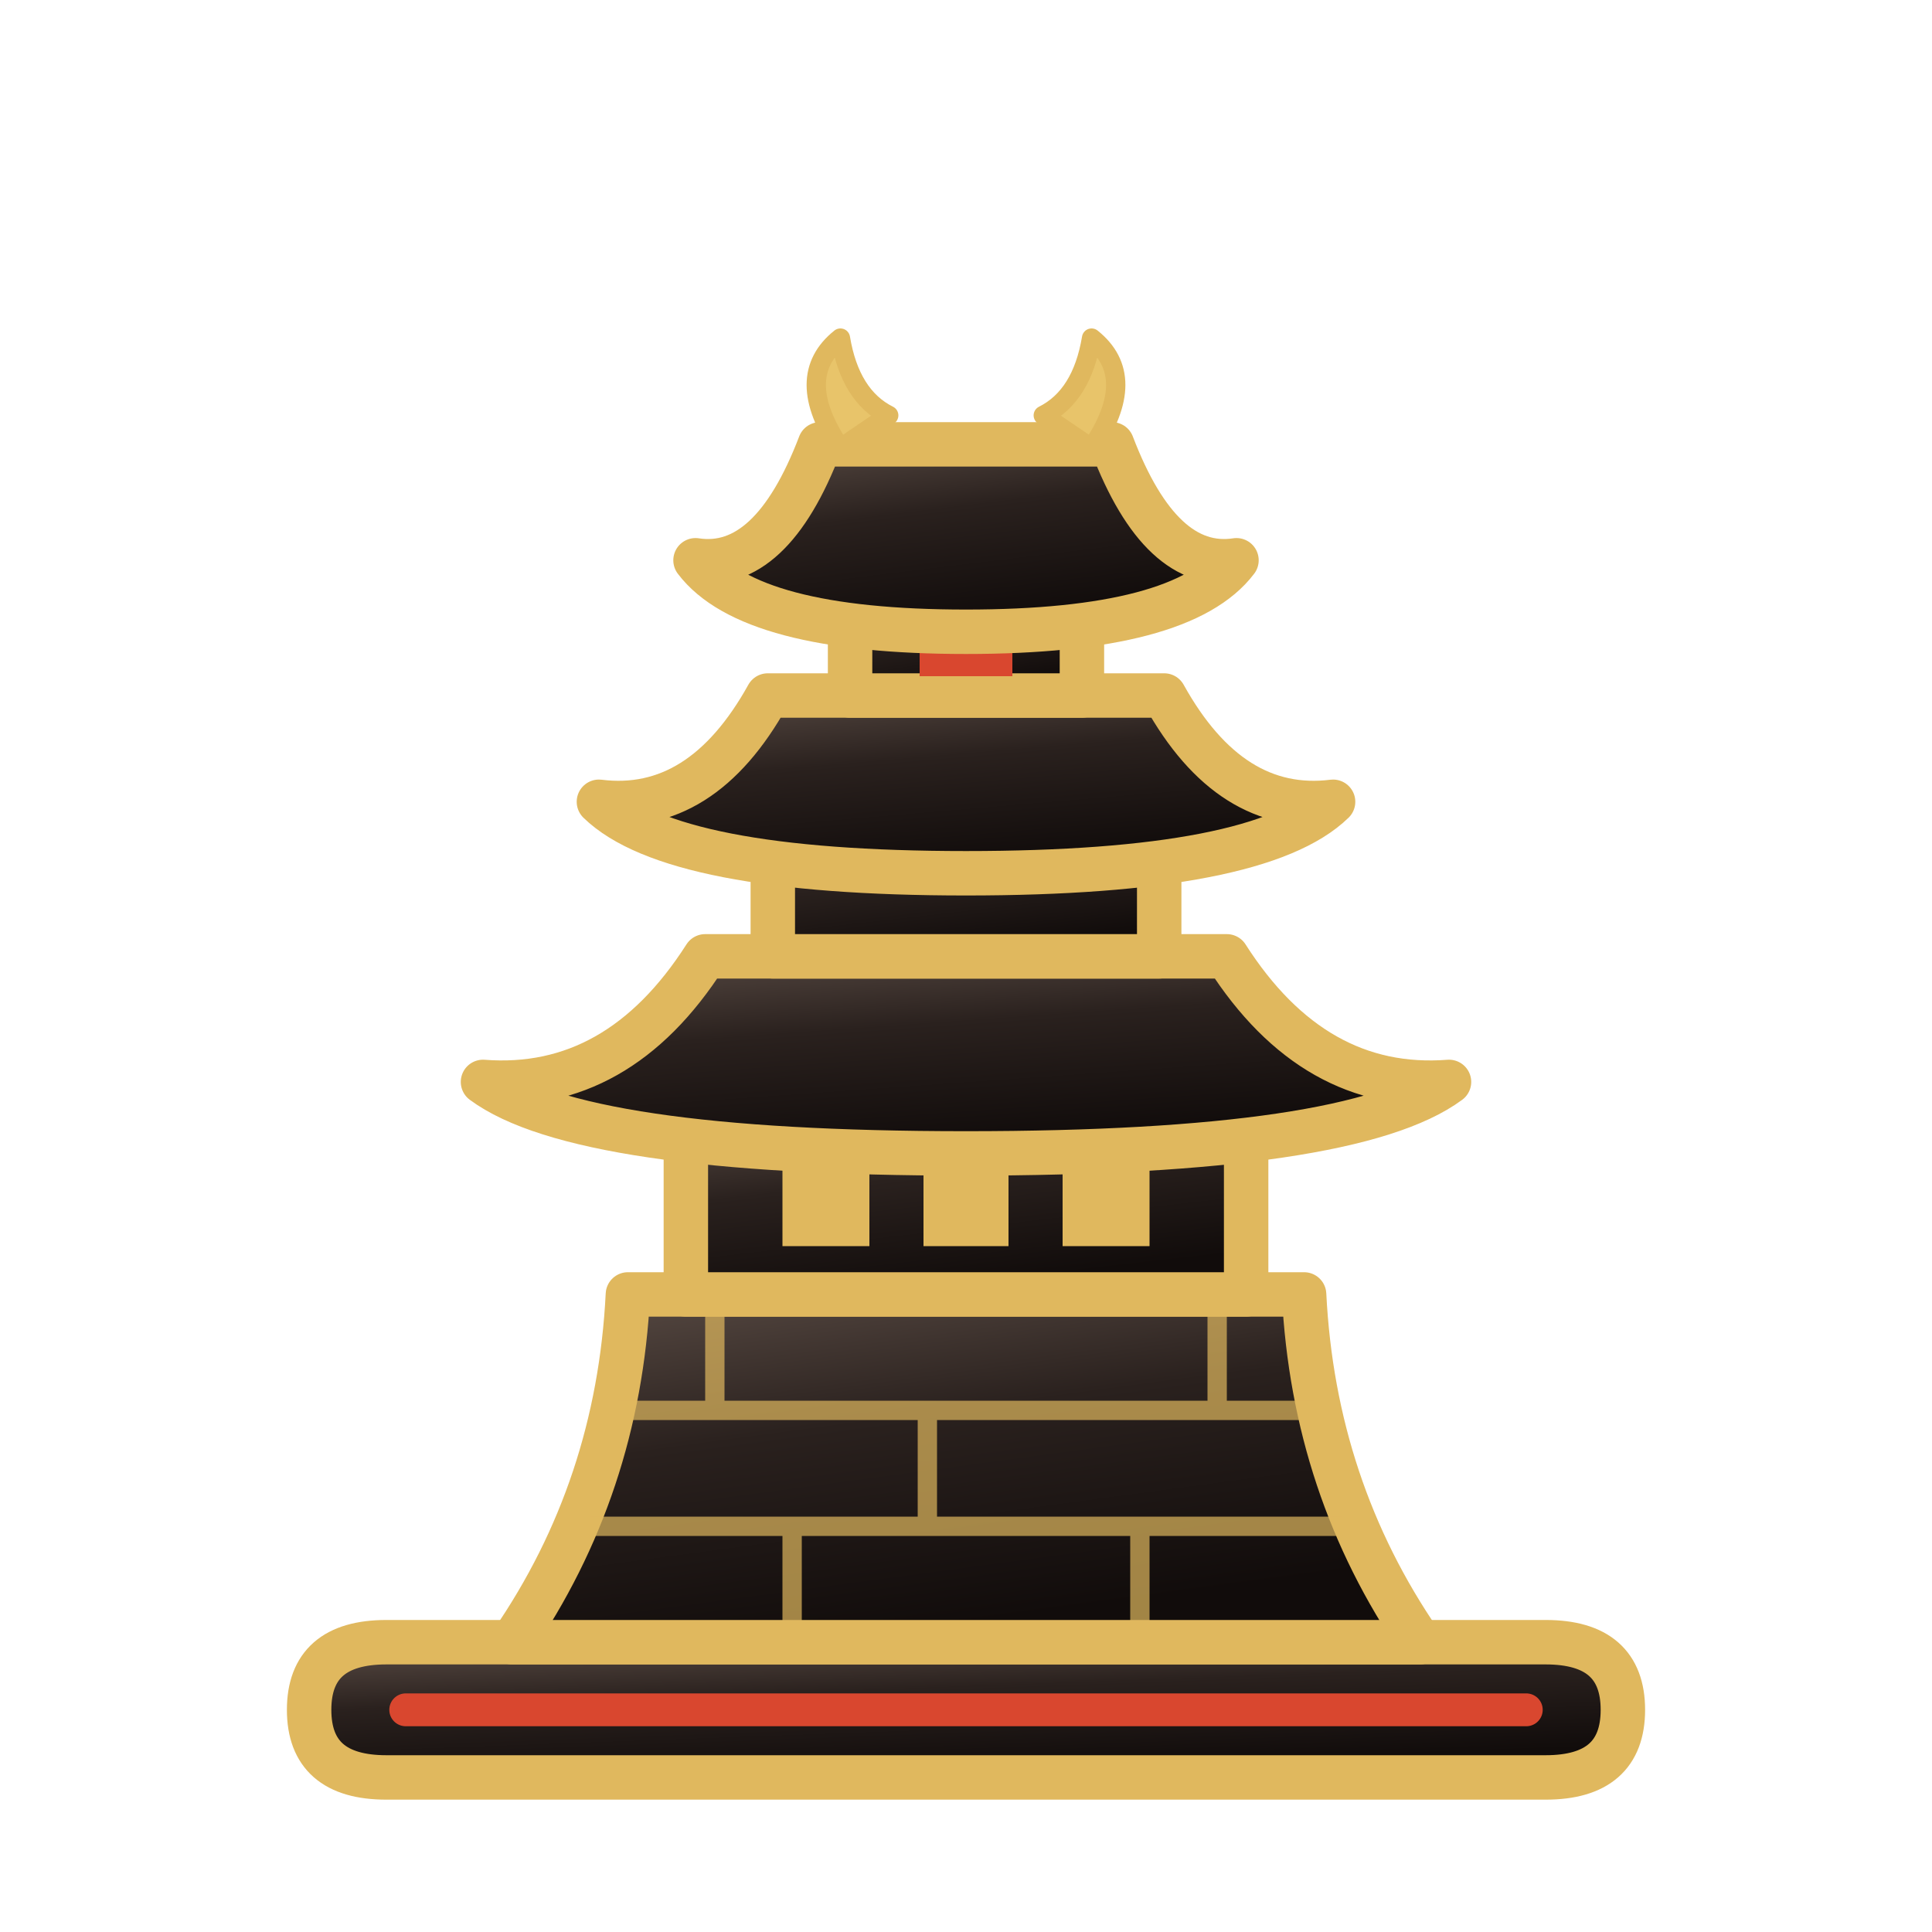
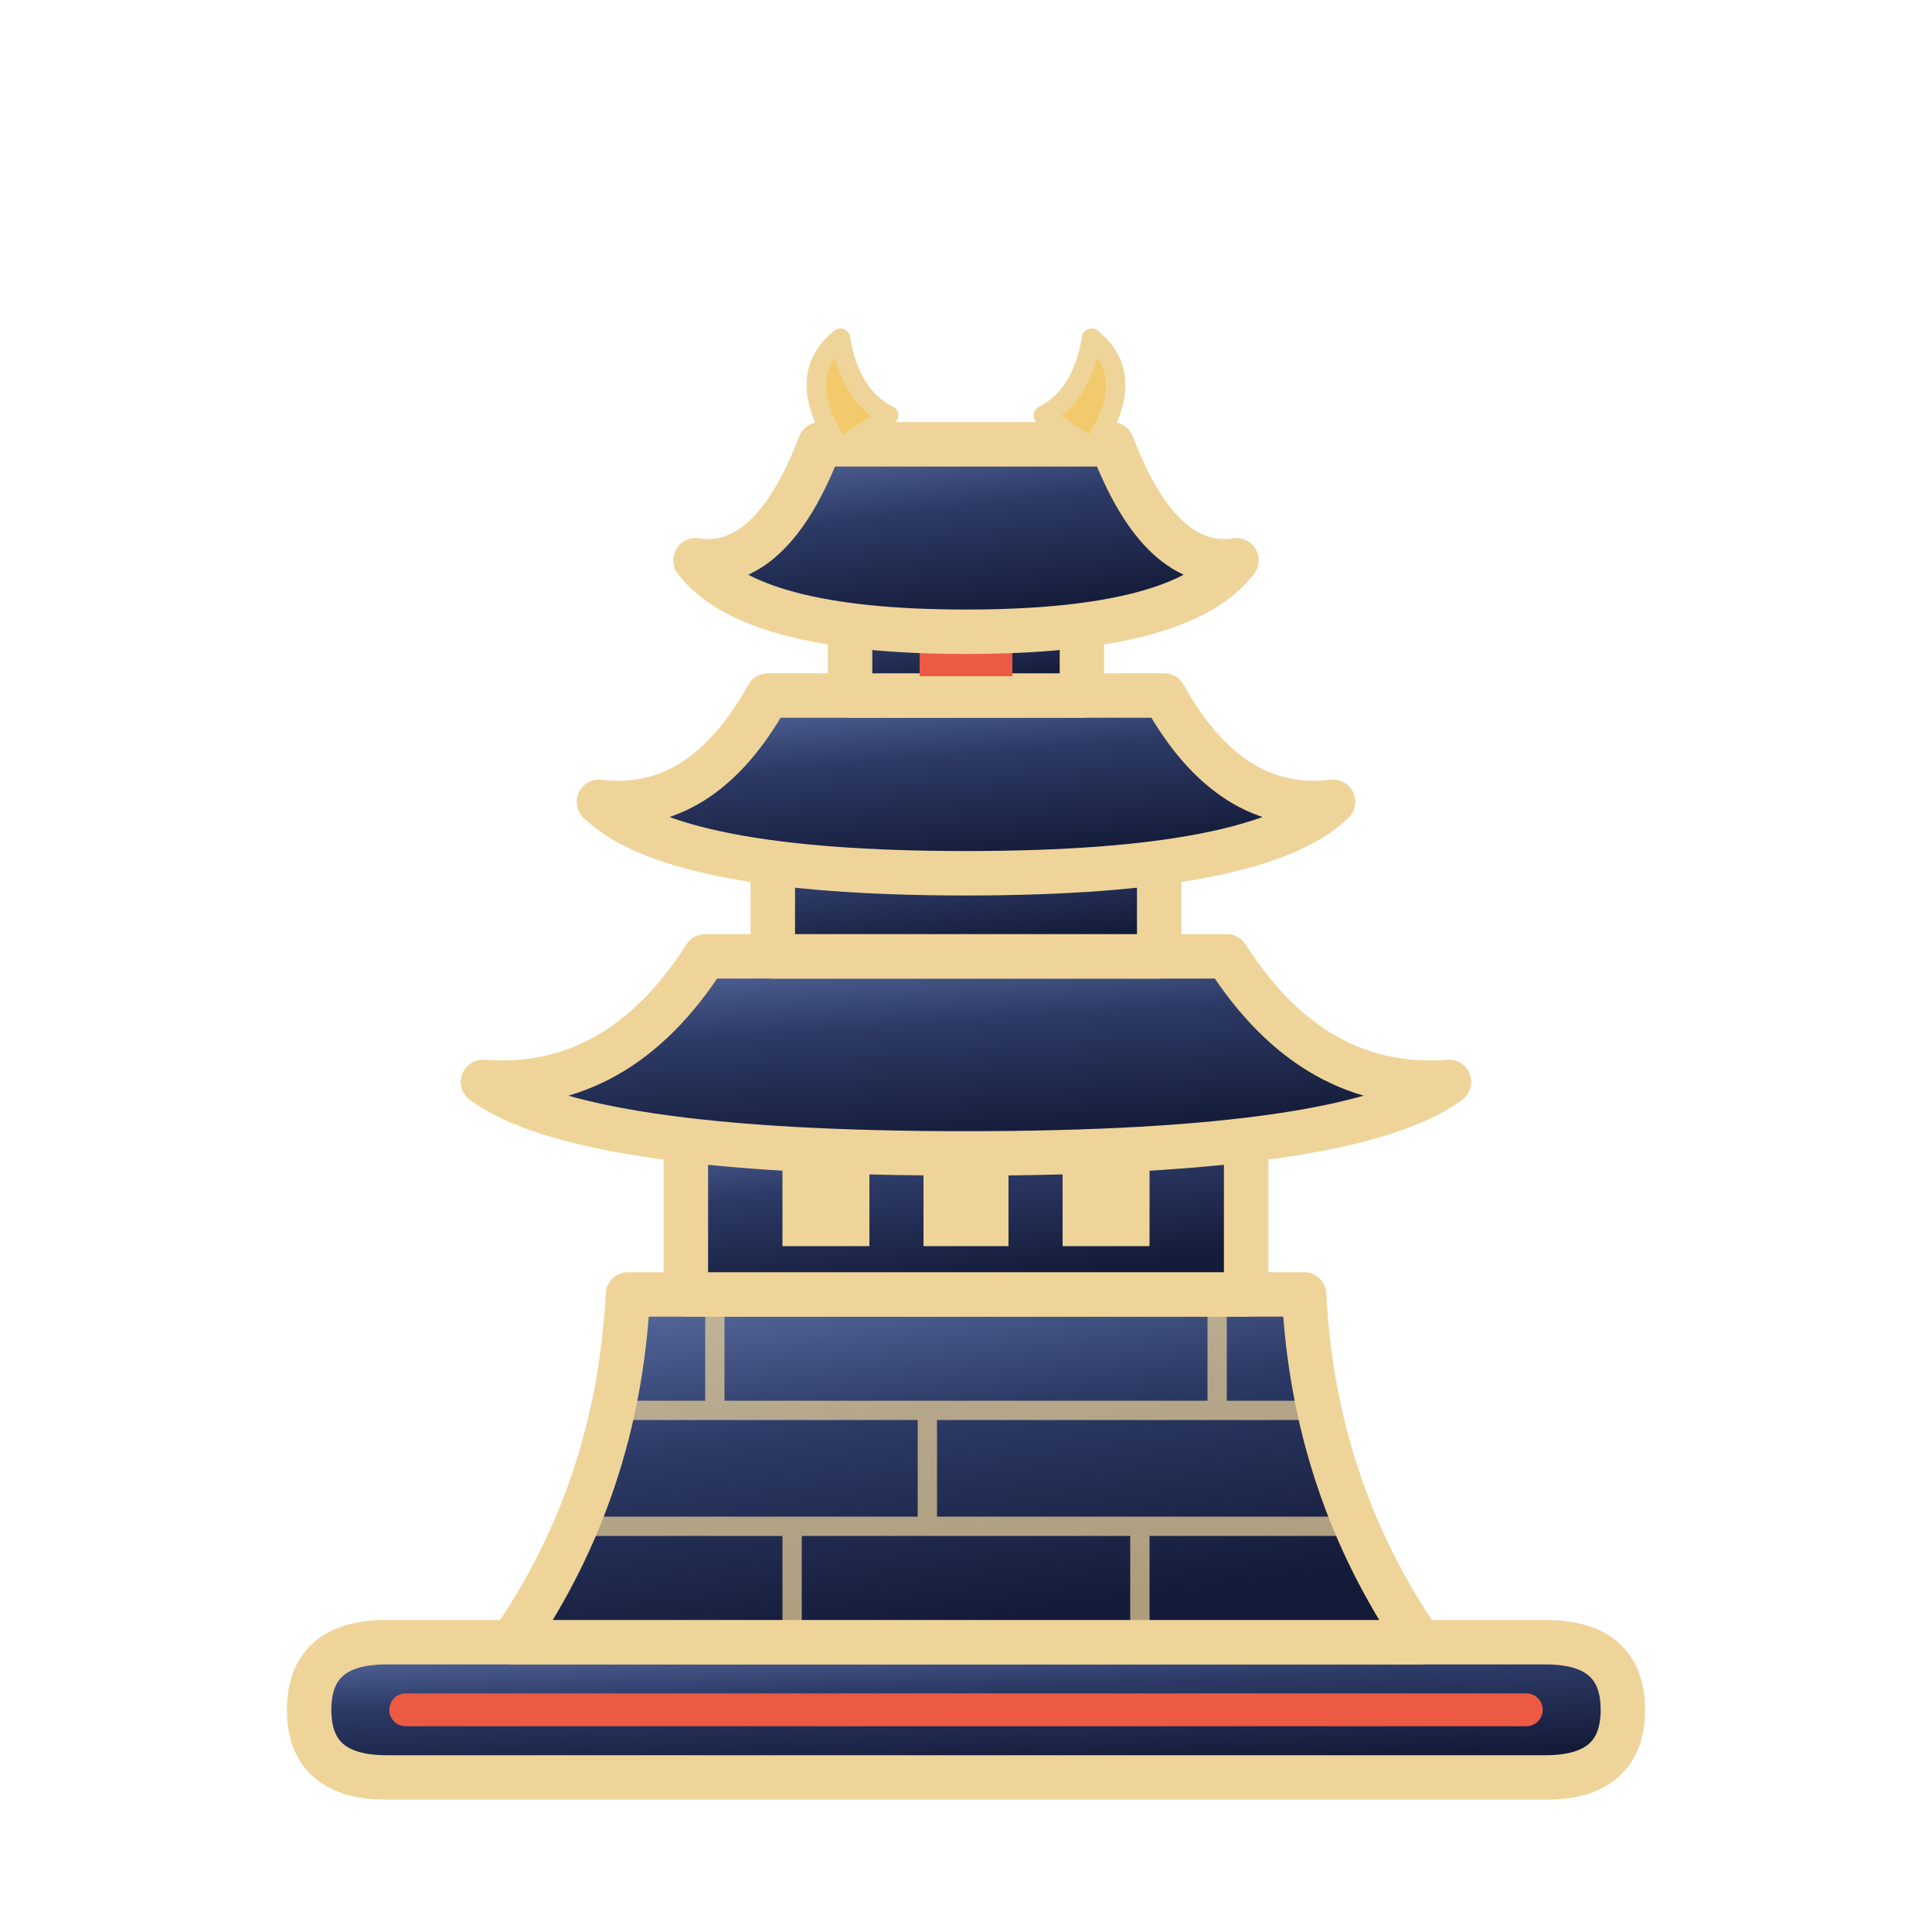
<svg xmlns="http://www.w3.org/2000/svg" viewBox="0 0 100 100">
  <defs>
    <linearGradient id="g" x1="0" y1="0" x2="0.35" y2="1">
-       <stop offset="0" stop-color="#5a4c45" />
-       <stop offset="0.45" stop-color="#2a211e" />
-       <stop offset="1" stop-color="#110c0b" />
+       <stop offset="0" stop-color="#5d71a6" />
+       <stop offset="0.45" stop-color="#2c3a66" />
+       <stop offset="1" stop-color="#141b38" />
    </linearGradient>
  </defs>
-   <g stroke="#e0b85e" stroke-width="2.3" stroke-linejoin="round">
+   <g stroke="#efd49a" stroke-width="2.3" stroke-linejoin="round">
    <path d="M20 92H80Q84 92 84 88.5Q84 85 80 85H20Q16 85 16 88.5Q16 92 20 92Z" fill="url(#g)" />
-     <path d="M21 88.5H79" stroke="#d9472f" stroke-width="1.7" stroke-linecap="round" />
+     <path d="M21 88.5H79" stroke="#ec5a44" stroke-width="1.7" stroke-linecap="round" />
    <path d="M26.5 85Q32 77 32.5 67H67.5Q68 77 73.5 85Z" fill="url(#g)" />
-     <path d="M30.5 79H69.5M32 73H68M41 85V79M59 85V79M48 79V73M37 73V67M63 73V67" fill="none" stroke="#e0b85e" stroke-width="1" opacity="0.7" />
+     <path d="M30.5 79H69.5M32 73H68M41 85V79M59 85V79M48 79V73M37 73V67M63 73V67" fill="none" stroke="#efd49a" stroke-width="1" opacity="0.7" />
    <path d="M35.5 67V57.5H64.5V67Z" fill="url(#g)" />
-     <path d="M40.5 60.5H45V64.5H40.5ZM47.8 60.5H52.2V64.5H47.8ZM55 60.5H59.5V64.5H55Z" fill="#e0b85e" stroke="none" />
+     <path d="M40.5 60.5H45V64.5H40.5ZM47.8 60.5H52.2V64.5H47.8ZM55 60.5H59.5V64.5H55Z" fill="#efd49a" stroke="none" />
    <path d="M25 56Q32 56.54 36.5 49.5H63.5Q68 56.54 75 56Q70 59.7 50 59.7Q30 59.7 25 56Z" fill="url(#g)" />
    <path d="M40 49.5V43H60V49.5Z" fill="url(#g)" />
    <path d="M31 41.5Q36.32 42.16 39.74 36H60.26Q63.68 42.16 69 41.5Q65.2 45.2 50 45.2Q34.8 45.2 31 41.5Z" fill="url(#g)" />
    <path d="M44 36V30.5H56V36Z" fill="url(#g)" />
-     <path d="M47.6 31.5H52.4V35H47.6Z" fill="#d9472f" stroke="none" />
+     <path d="M47.6 31.5H52.4V35H47.6Z" fill="#ec5a44" stroke="none" />
    <path d="M36 29Q39.92 29.6 42.44 23H57.56Q60.08 29.6 64 29Q61.2 32.7 50 32.7Q38.8 32.7 36 29Z" fill="url(#g)" />
-     <path d="M43.5 23.2Q41 19.5 43.5 17.5Q44 20.5 46 21.5ZM56.5 23.2Q59 19.5 56.5 17.5Q56 20.5 54 21.5Z" fill="#e8c46a" stroke-width="1" />
+     <path d="M43.5 23.2Q41 19.5 43.5 17.5Q44 20.5 46 21.5ZM56.5 23.2Q59 19.5 56.5 17.5Q56 20.5 54 21.5Z" fill="#f2ca6c" stroke-width="1" />
  </g>
</svg>
